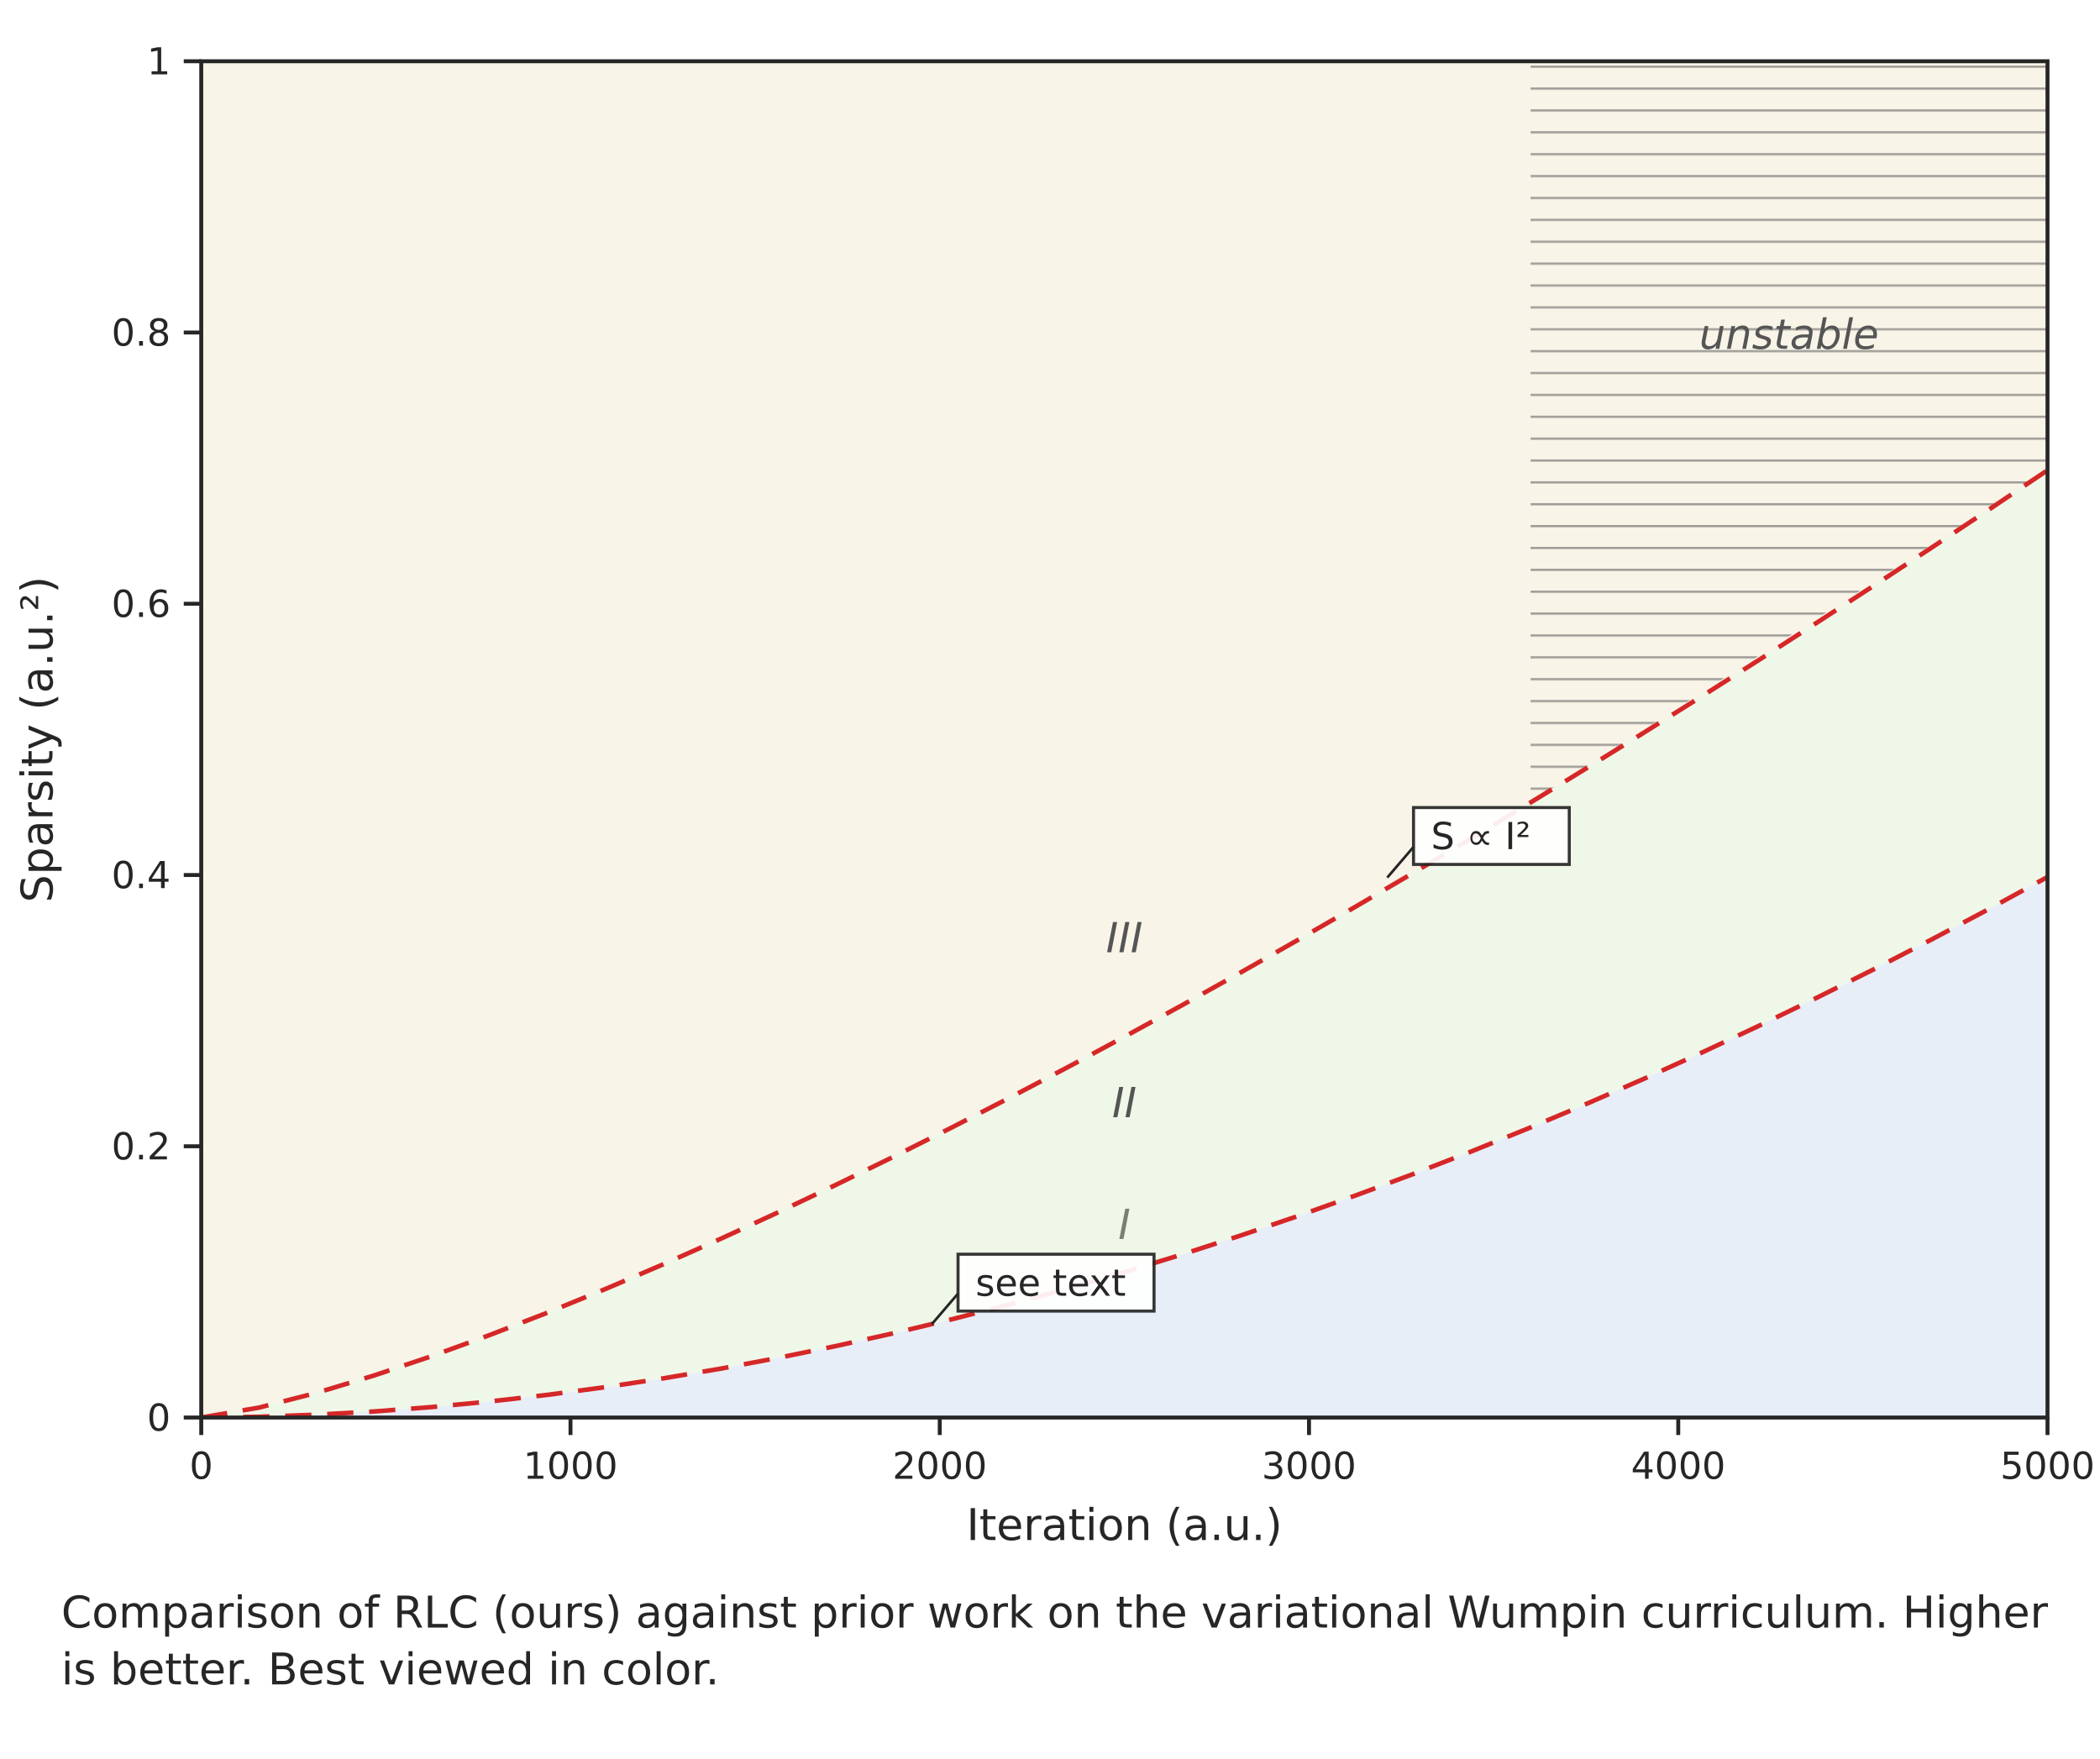
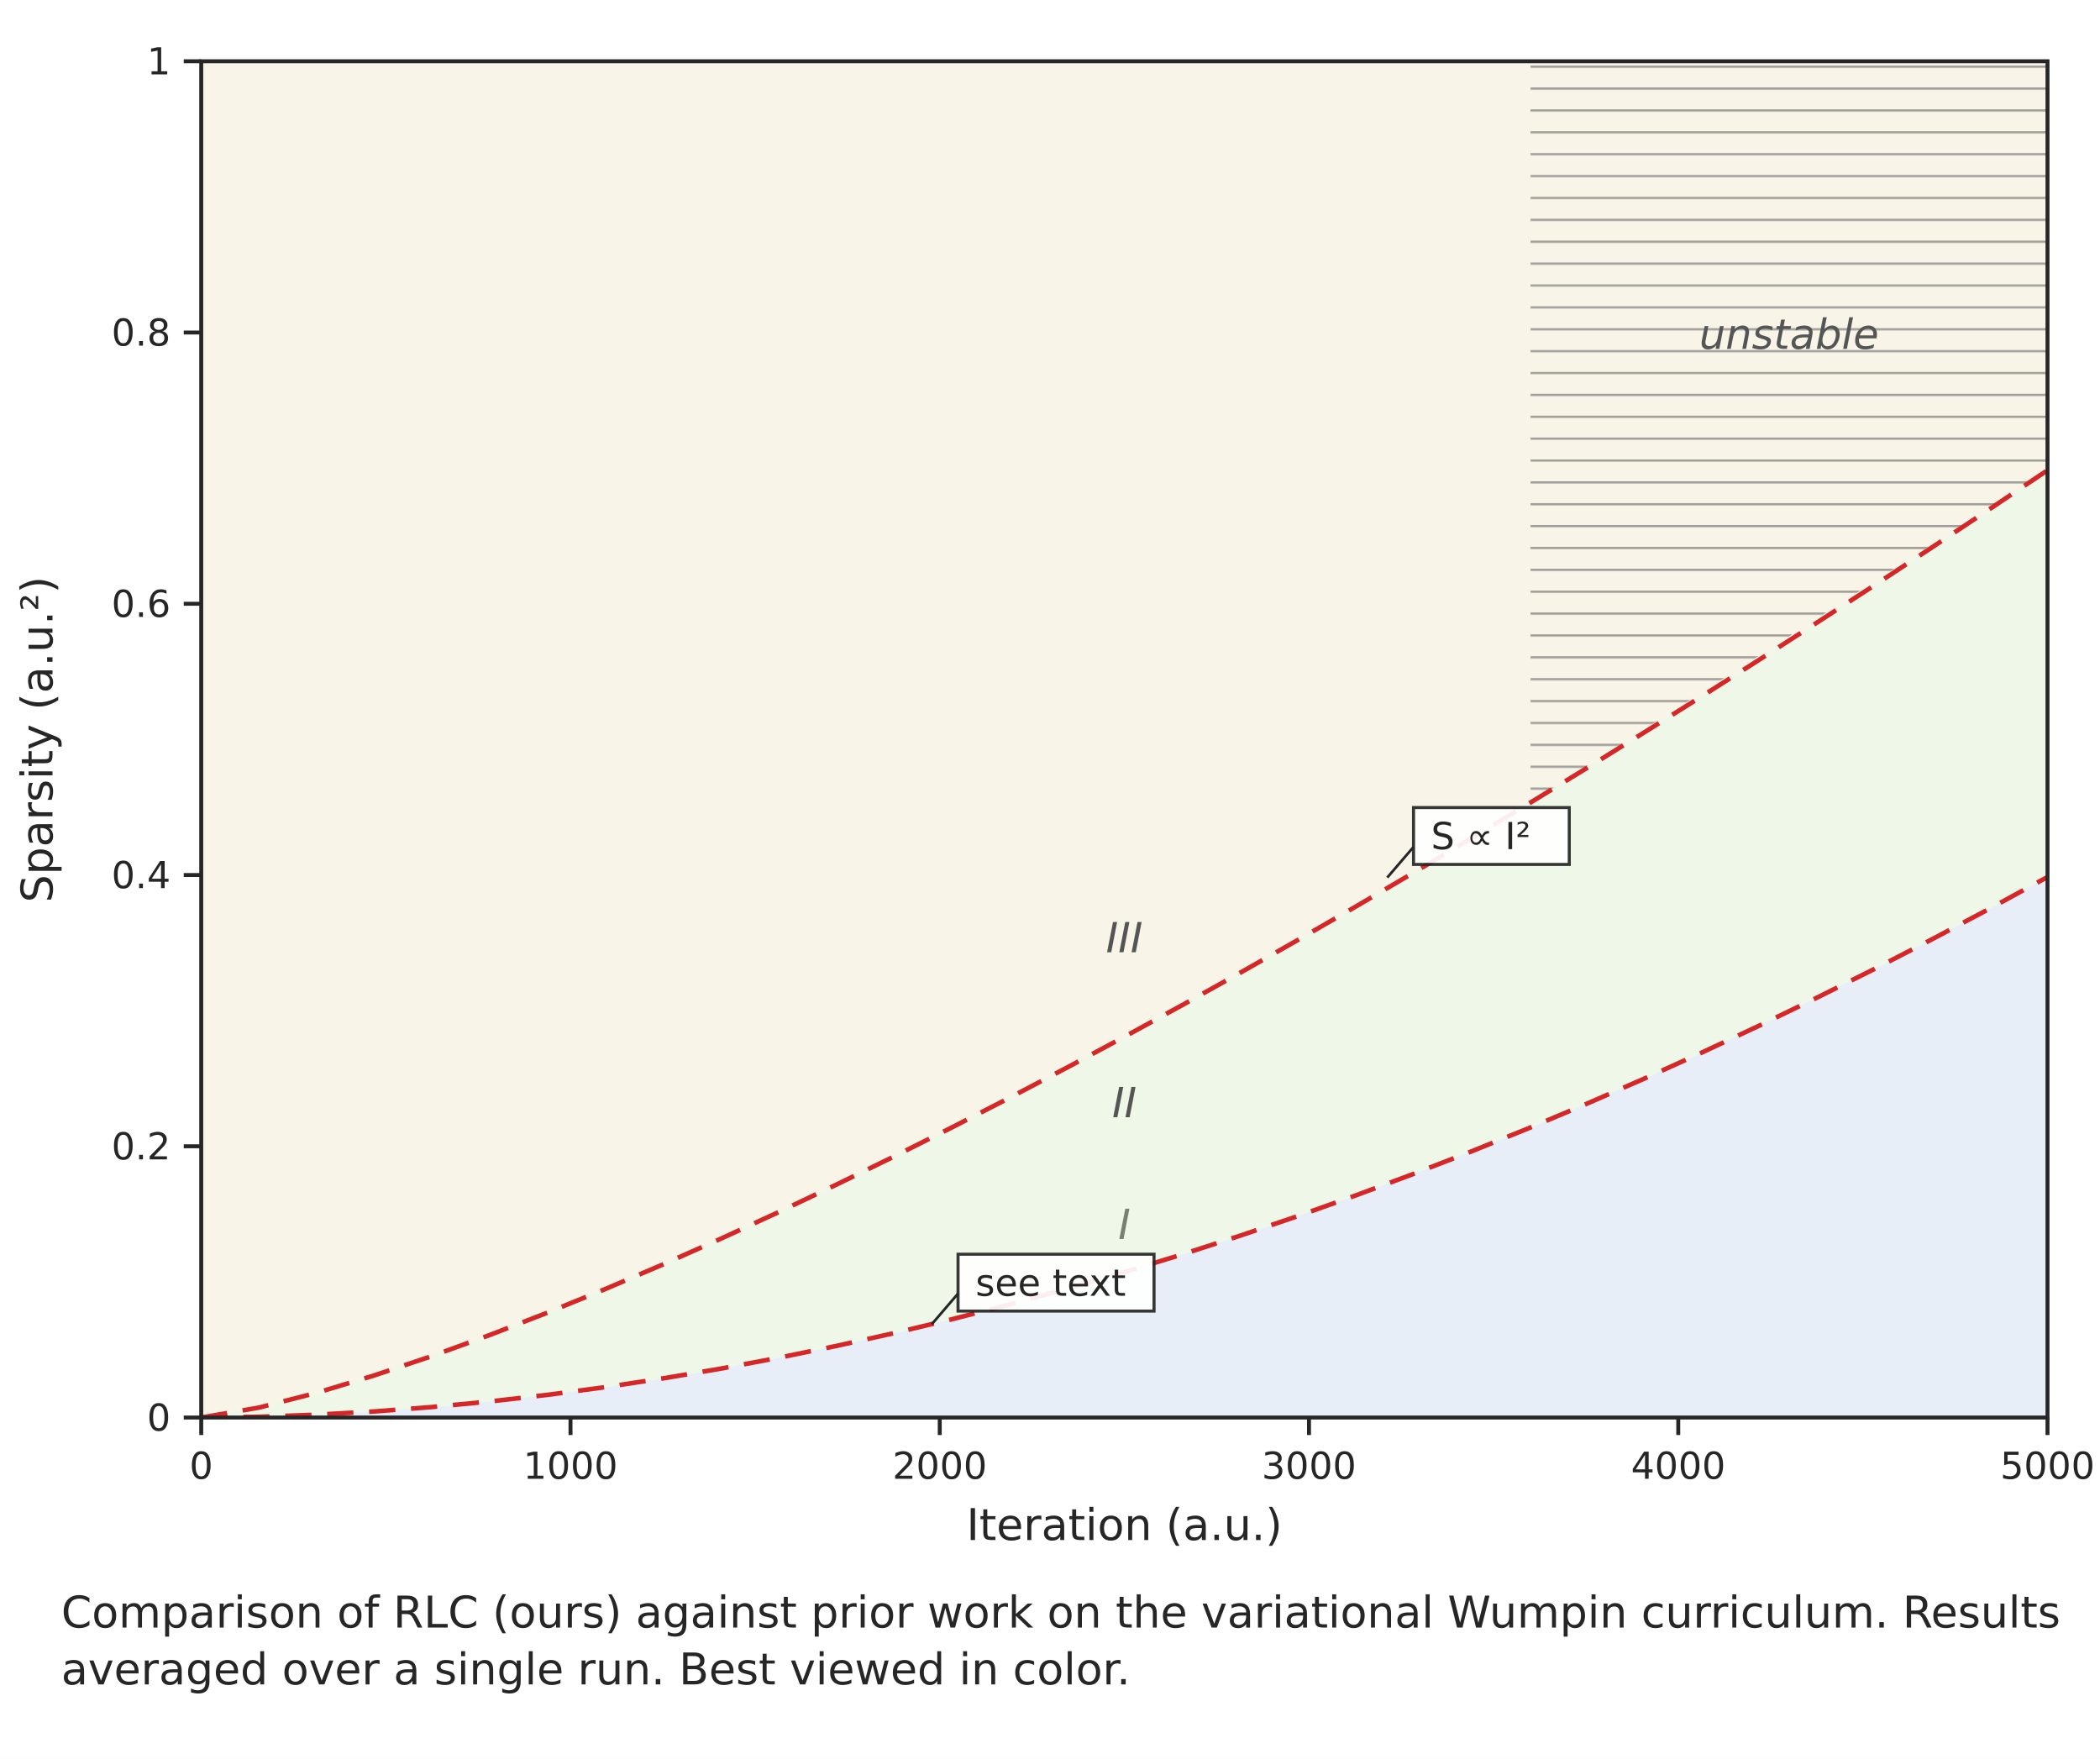
<svg xmlns="http://www.w3.org/2000/svg" viewBox="0 0 480 402" width="480" height="402" font-family="'DejaVu Sans', 'Helvetica Neue', Helvetica, Arial, sans-serif" role="img">
  <defs>
    <pattern id="hatch0" width="5" height="5" patternUnits="userSpaceOnUse" patternTransform="rotate(45)">
      <line x1="0" y1="0" x2="0" y2="5" stroke="#555555" stroke-width="1" />
    </pattern>
    <pattern id="hatch1" width="5" height="5" patternUnits="userSpaceOnUse" patternTransform="rotate(135)">
      <line x1="0" y1="0" x2="0" y2="5" stroke="#555555" stroke-width="1" />
    </pattern>
    <pattern id="hatch2" width="5" height="5" patternUnits="userSpaceOnUse" patternTransform="rotate(0)">
      <line x1="0" y1="0" x2="0" y2="5" stroke="#555555" stroke-width="1" />
    </pattern>
    <pattern id="hatch3" width="5" height="5" patternUnits="userSpaceOnUse" patternTransform="rotate(90)">
      <line x1="0" y1="0" x2="0" y2="5" stroke="#555555" stroke-width="1" />
    </pattern>
  </defs>
  <rect x="0" y="0" width="480" height="402" fill="#ffffff" />
  <g transform="translate(0,0)">
    <clipPath id="clip0">
      <rect x="46" y="14" width="422" height="310" />
    </clipPath>
    <g clip-path="url(#clip0)">
      <polygon points="46,324 468,324 468,200.45 454.81,207.66 441.63,214.67 428.44,221.47 415.25,228.06 402.06,234.45 388.88,240.63 375.69,246.6 362.5,252.36 349.31,257.91 336.13,263.25 322.94,268.37 309.75,273.28 296.56,277.98 283.38,282.46 270.19,286.72 257,290.77 243.81,294.59 230.63,298.19 217.44,301.57 204.25,304.73 191.06,307.66 177.88,310.36 164.69,312.83 151.5,315.06 138.31,317.06 125.13,318.82 111.94,320.33 98.75,321.6 85.56,322.61 72.38,323.35 59.19,323.83 46,324" fill="#b3c6e7" opacity="0.30" />
      <text x="257" y="283.19" font-size="9.5" text-anchor="middle" fill="#555555" font-style="italic">I</text>
      <polygon points="46,324 59.19,323.83 72.38,323.35 85.56,322.61 98.75,321.6 111.94,320.33 125.13,318.82 138.31,317.06 151.5,315.06 164.69,312.83 177.88,310.36 191.06,307.66 204.25,304.73 217.44,301.57 230.63,298.19 243.81,294.59 257,290.77 270.19,286.72 283.38,282.46 296.56,277.98 309.75,273.28 322.94,268.37 336.13,263.25 349.31,257.91 362.5,252.36 375.69,246.6 388.88,240.63 402.06,234.45 415.25,228.06 428.44,221.47 441.63,214.67 454.81,207.66 468,200.45 468,107.48 454.81,116.33 441.63,125.09 428.44,133.77 415.25,142.34 402.06,150.83 388.88,159.21 375.69,167.49 362.5,175.67 349.31,183.75 336.13,191.71 322.94,199.56 309.75,207.29 296.56,214.9 283.38,222.39 270.19,229.75 257,236.97 243.81,244.05 230.63,250.98 217.44,257.76 204.25,264.38 191.06,270.82 177.88,277.09 164.69,283.16 151.5,289.02 138.31,294.65 125.13,300.03 111.94,305.14 98.75,309.94 85.56,314.37 72.38,318.35 59.19,321.73 46,324" fill="#c9e7b3" opacity="0.30" />
      <text x="257" y="255.36" font-size="9.5" text-anchor="middle" fill="#555555" font-style="italic">II</text>
      <polygon points="46,324 59.19,321.73 72.38,318.35 85.56,314.37 98.75,309.94 111.94,305.14 125.13,300.03 138.31,294.65 151.5,289.02 164.69,283.16 177.88,277.09 191.06,270.82 204.25,264.38 217.44,257.76 230.63,250.98 243.81,244.05 257,236.97 270.19,229.75 283.38,222.39 296.56,214.9 309.75,207.29 322.94,199.56 336.13,191.71 349.31,183.75 362.5,175.67 375.69,167.49 388.88,159.21 402.06,150.83 415.25,142.34 428.44,133.77 441.63,125.09 454.81,116.33 468,107.48 468,14 46,14" fill="#e7d9b3" opacity="0.30" />
      <text x="257" y="217.66" font-size="9.5" text-anchor="middle" fill="#555555" font-style="italic">III</text>
      <polygon points="349.84,183.42 468,107.48 468,14 349.84,14" fill="url(#hatch3)" opacity="0.55" />
      <text x="408.92" y="79.73" font-size="9.5" text-anchor="middle" fill="#555555" font-style="italic">unstable</text>
      <polyline points="46,324 59.19,321.73 72.38,318.35 85.56,314.37 98.75,309.94 111.94,305.14 125.13,300.03 138.31,294.65 151.5,289.02 164.69,283.16 177.88,277.09 191.06,270.82 204.25,264.38 217.44,257.76 230.63,250.98 243.81,244.05 257,236.97 270.19,229.75 283.38,222.39 296.56,214.9 309.75,207.29 322.94,199.56 336.13,191.71 349.31,183.75 362.5,175.67 375.69,167.49 388.88,159.21 402.06,150.83 415.25,142.34 428.44,133.77 441.63,125.09 454.81,116.33 468,107.48" fill="none" stroke="#d62728" stroke-width="1.05" stroke-dasharray="6,3.6" stroke-linejoin="round" />
      <polyline points="46,324 59.19,323.83 72.38,323.35 85.56,322.61 98.75,321.6 111.94,320.33 125.13,318.82 138.31,317.06 151.5,315.06 164.69,312.83 177.88,310.36 191.06,307.66 204.25,304.73 217.44,301.57 230.63,298.19 243.81,294.59 257,290.77 270.19,286.72 283.38,282.46 296.56,277.98 309.75,273.28 322.94,268.37 336.13,263.25 349.31,257.91 362.5,252.36 375.69,246.6 388.88,240.63 402.06,234.45 415.25,228.06 428.44,221.47 441.63,214.67 454.81,207.66 468,200.45" fill="none" stroke="#d62728" stroke-width="1.05" stroke-dasharray="6,3.6" stroke-linejoin="round" />
      <rect x="323.09" y="184.58" width="35.6" height="13" fill="#ffffff" stroke="#262626" stroke-width="0.7" opacity="0.92" />
      <text x="327.09" y="194.08" font-size="8.5" text-anchor="start" fill="#262626">S ∝ I²</text>
      <line x1="317.09" y1="200.58" x2="323.09" y2="193.58" stroke="#262626" stroke-width="0.6" />
      <rect x="218.98" y="286.67" width="44.8" height="13" fill="#ffffff" stroke="#262626" stroke-width="0.7" opacity="0.92" />
      <text x="222.98" y="296.17" font-size="8.5" text-anchor="start" fill="#262626">see text</text>
      <line x1="212.98" y1="302.67" x2="218.98" y2="295.67" stroke="#262626" stroke-width="0.6" />
    </g>
    <rect x="46" y="14" width="422" height="310" fill="none" stroke="#262626" stroke-width="0.9" />
    <line x1="46" y1="324" x2="46" y2="328" stroke="#262626" stroke-width="0.9" />
    <text x="46" y="338" font-size="8.5" text-anchor="middle" fill="#262626">0</text>
    <line x1="130.4" y1="324" x2="130.4" y2="328" stroke="#262626" stroke-width="0.9" />
    <text x="130.4" y="338" font-size="8.5" text-anchor="middle" fill="#262626">1000</text>
    <line x1="214.8" y1="324" x2="214.8" y2="328" stroke="#262626" stroke-width="0.9" />
    <text x="214.8" y="338" font-size="8.5" text-anchor="middle" fill="#262626">2000</text>
    <line x1="299.2" y1="324" x2="299.2" y2="328" stroke="#262626" stroke-width="0.9" />
    <text x="299.2" y="338" font-size="8.5" text-anchor="middle" fill="#262626">3000</text>
    <line x1="383.6" y1="324" x2="383.6" y2="328" stroke="#262626" stroke-width="0.9" />
    <text x="383.6" y="338" font-size="8.5" text-anchor="middle" fill="#262626">4000</text>
    <line x1="468" y1="324" x2="468" y2="328" stroke="#262626" stroke-width="0.9" />
    <text x="468" y="338" font-size="8.5" text-anchor="middle" fill="#262626">5000</text>
    <line x1="46" y1="324" x2="42" y2="324" stroke="#262626" stroke-width="0.9" />
    <text x="39" y="327" font-size="8.5" text-anchor="end" fill="#262626">0</text>
    <line x1="46" y1="262" x2="42" y2="262" stroke="#262626" stroke-width="0.9" />
    <text x="39" y="265" font-size="8.5" text-anchor="end" fill="#262626">0.2</text>
    <line x1="46" y1="200" x2="42" y2="200" stroke="#262626" stroke-width="0.9" />
    <text x="39" y="203" font-size="8.5" text-anchor="end" fill="#262626">0.4</text>
    <line x1="46" y1="138" x2="42" y2="138" stroke="#262626" stroke-width="0.9" />
    <text x="39" y="141" font-size="8.5" text-anchor="end" fill="#262626">0.6</text>
    <line x1="46" y1="76" x2="42" y2="76" stroke="#262626" stroke-width="0.9" />
    <text x="39" y="79" font-size="8.5" text-anchor="end" fill="#262626">0.8</text>
    <line x1="46" y1="14" x2="42" y2="14" stroke="#262626" stroke-width="0.9" />
    <text x="39" y="17" font-size="8.5" text-anchor="end" fill="#262626">1</text>
    <text x="257" y="352" font-size="10" text-anchor="middle" fill="#262626">Iteration (a.u.)</text>
    <text x="12" y="169" font-size="10" fill="#262626" text-anchor="middle" transform="rotate(-90 12 169)">Sparsity (a.u.²)</text>
  </g>
-   <text x="14" y="372" font-size="10" text-anchor="start" fill="#262626">Comparison of RLC (ours) against prior work on the variational Wumpin curriculum. Higher</text>
-   <text x="14" y="385" font-size="10" text-anchor="start" fill="#262626">is better. Best viewed in color.</text>
+   <text x="14" y="372" font-size="10" text-anchor="start" fill="#262626">Comparison of RLC (ours) against prior work on the variational Wumpin curriculum. Results</text>
+   <text x="14" y="385" font-size="10" text-anchor="start" fill="#262626">averaged over a single run. Best viewed in color.</text>
</svg>
